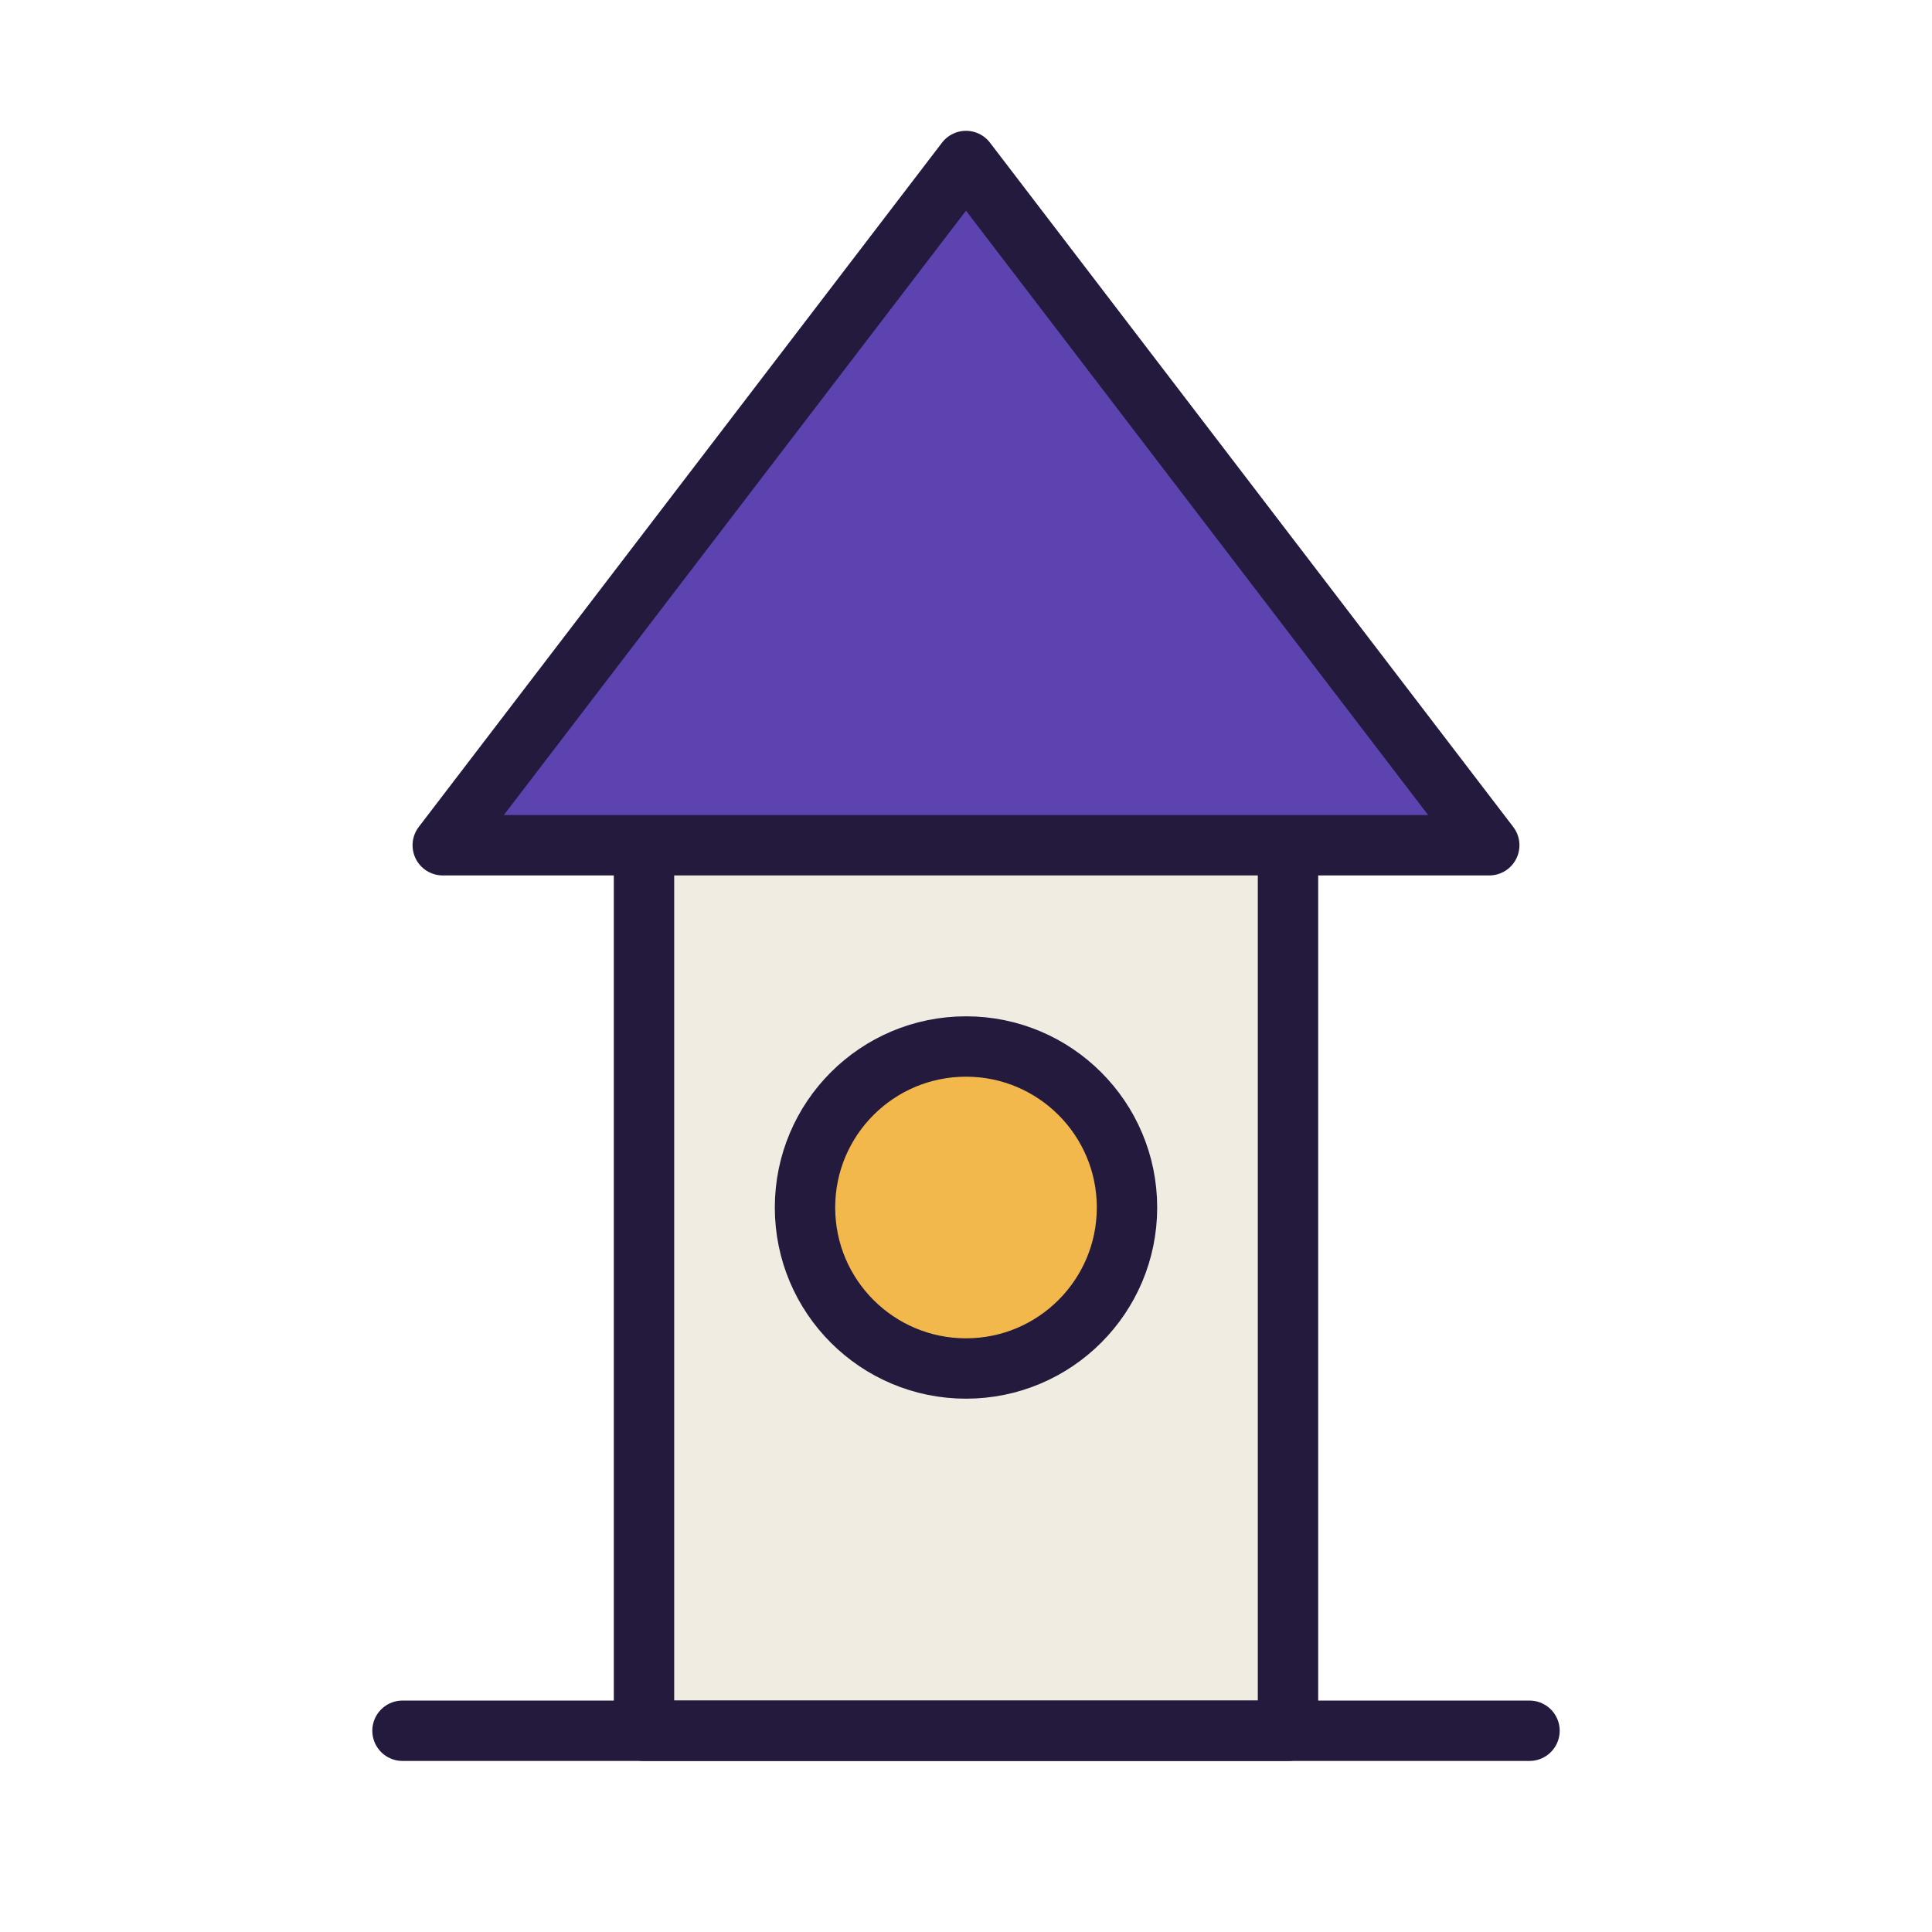
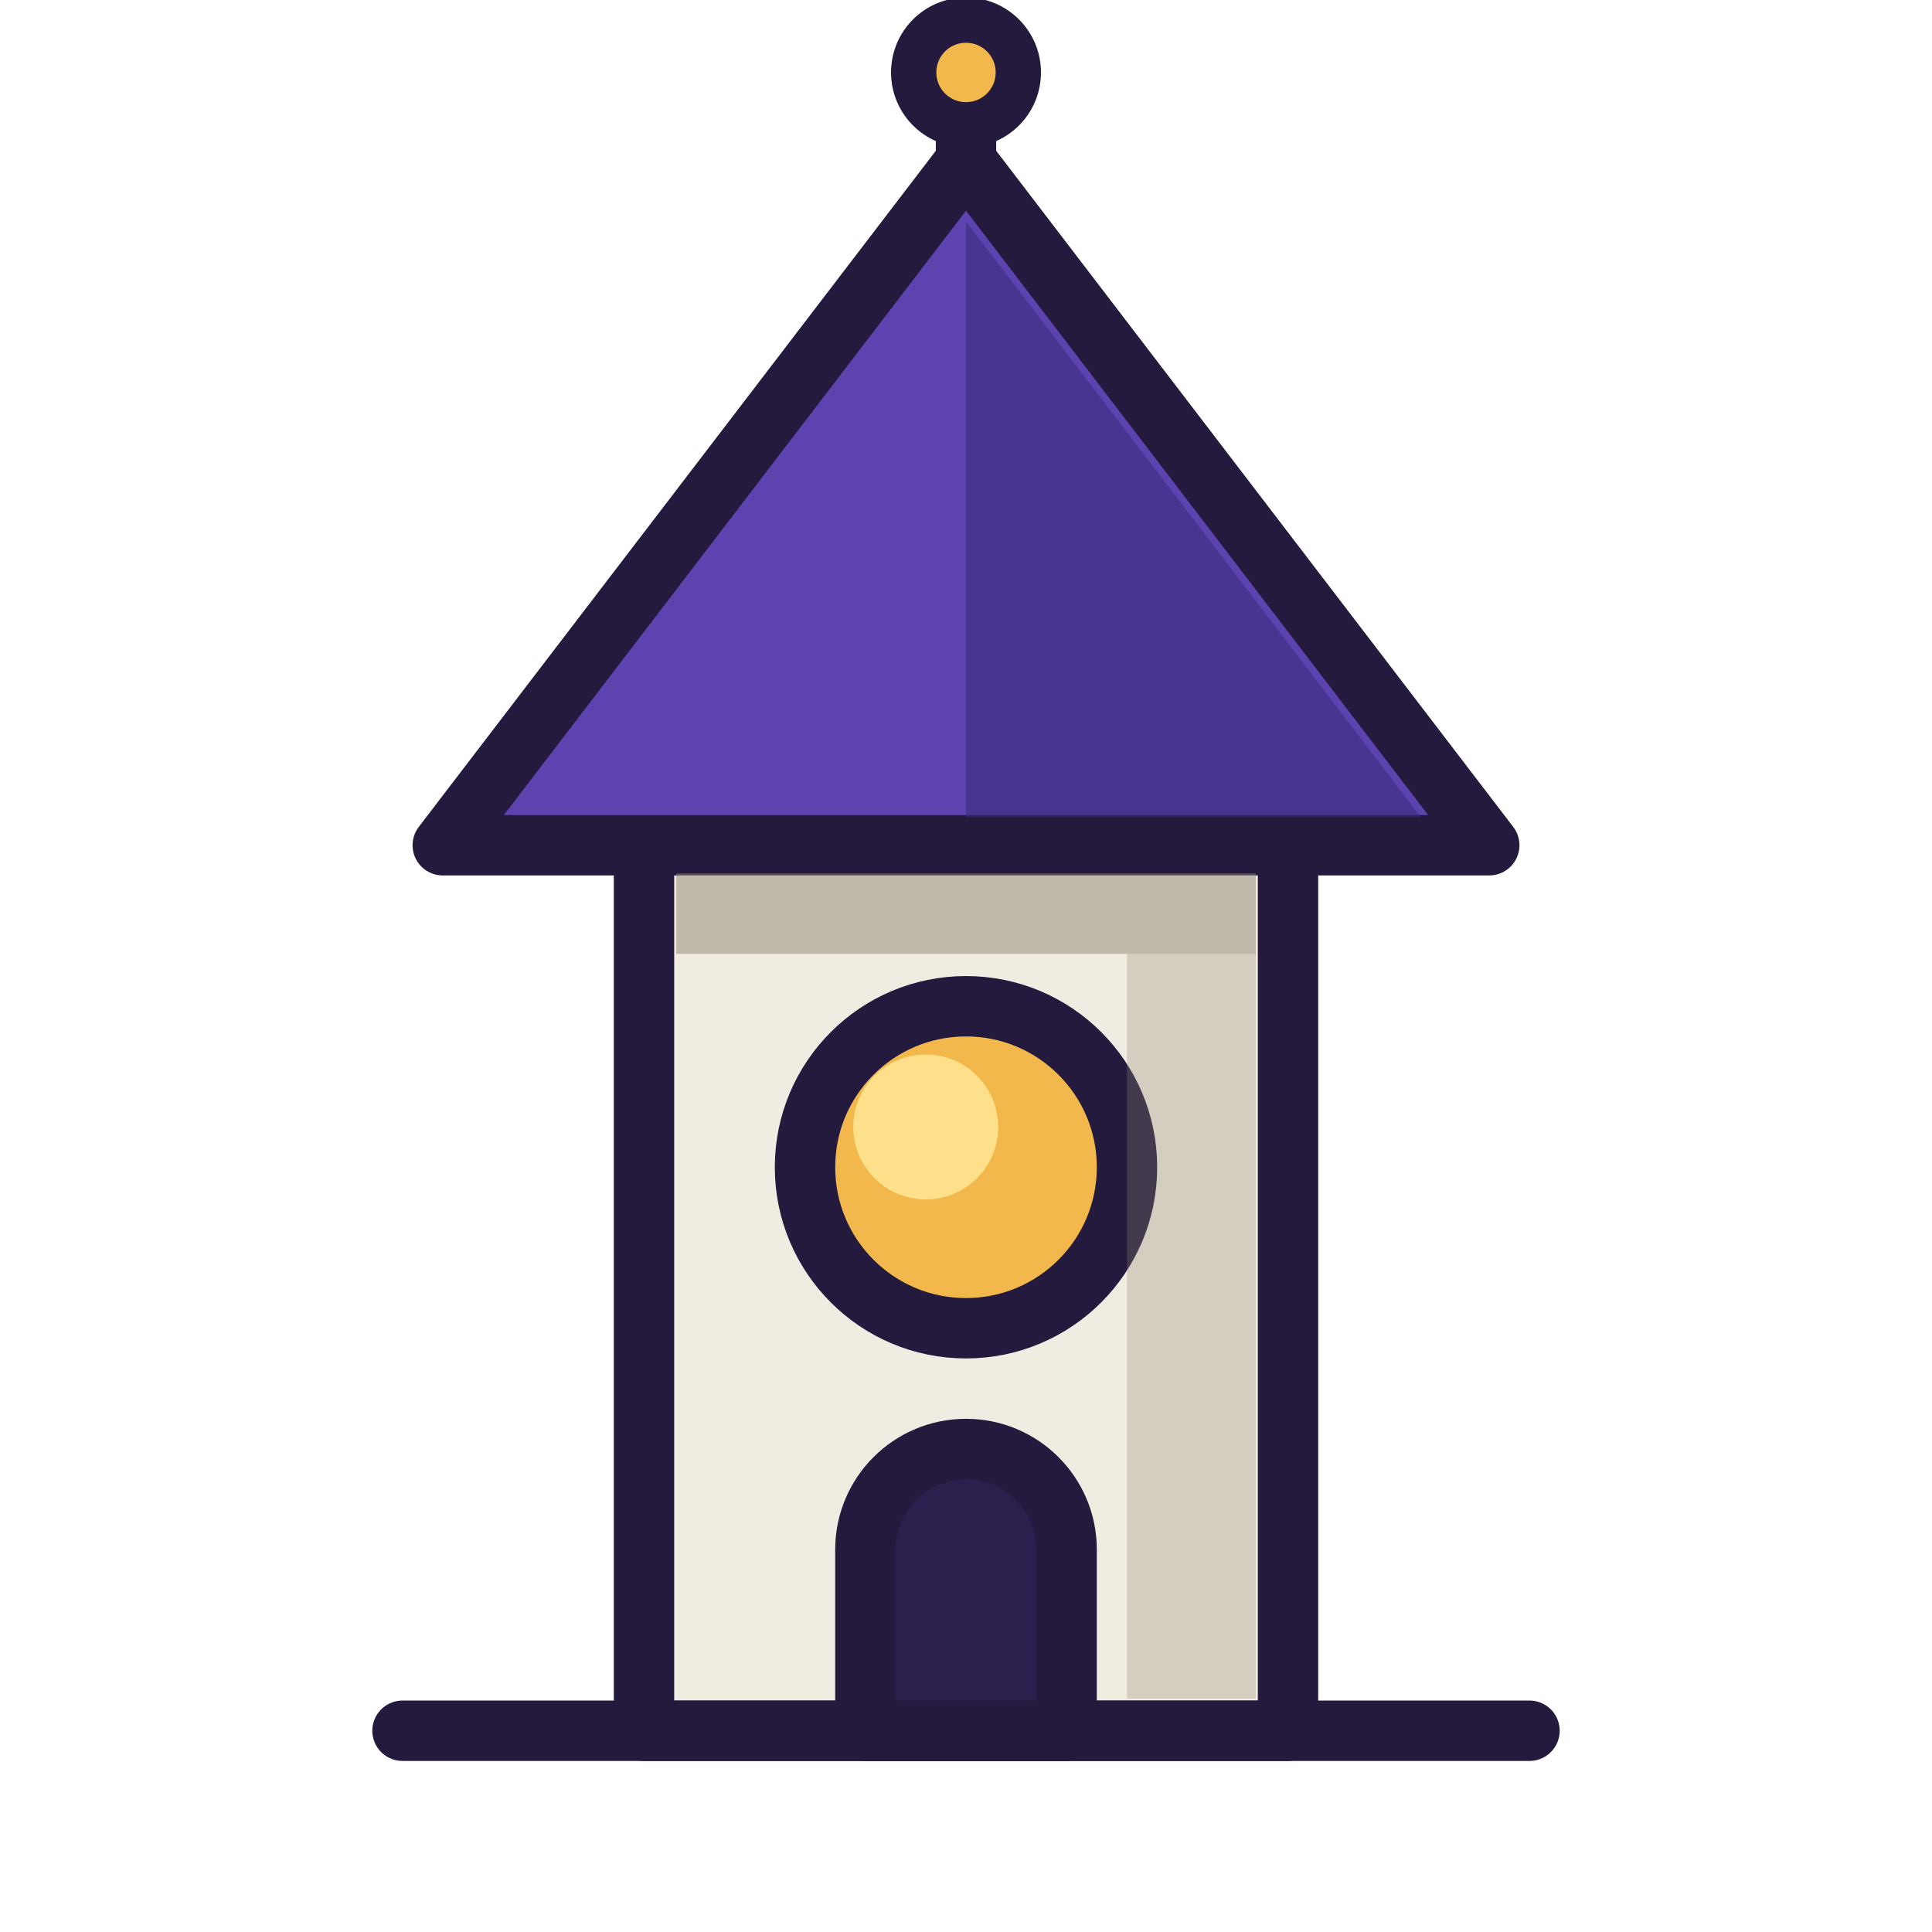
<svg xmlns="http://www.w3.org/2000/svg" viewBox="0 0 48 48" width="48" height="48">
  <style>
    * {
      vector-effect: non-scaling-stroke;
    }
  </style>
  <g stroke="#231a3d" stroke-width="1.5" stroke-linejoin="round" stroke-linecap="round">
+     <path d="M24 1.500v3" fill="none" />
    <rect x="16" y="20" width="16" height="23" fill="#f1ece2" />
    <polygon points="11,21 24,4 37,21" fill="#5c43b0" />
-     <circle cx="24" cy="30" r="4" fill="#f2b84b" />
+     <circle cx="24" cy="29" r="4" fill="#f2b84b" />
+     <path d="M21.500 43v-4.500a2.500 2.500 0 0 1 5 0v4.500z" fill="#2a1f4d" />
    <path d="M10 43h28" fill="none" />
  </g>
+   <circle cx="24" cy="1.800" r="1.300" fill="#f2b84b" stroke="#231a3d" stroke-width="1.125" />
+   <polygon points="24,5.500 35.300,20.300 24,20.300" fill="#3a2a78" opacity=".55" />
+   <rect x="16.800" y="21.700" width="14.400" height="2" fill="#8f8572" opacity=".5" />
+   <rect x="28" y="23.700" width="3.200" height="18.500" fill="#8f8572" opacity=".3" />
+   <circle cx="23" cy="28" r="1.800" fill="#ffe08a" />
</svg>
